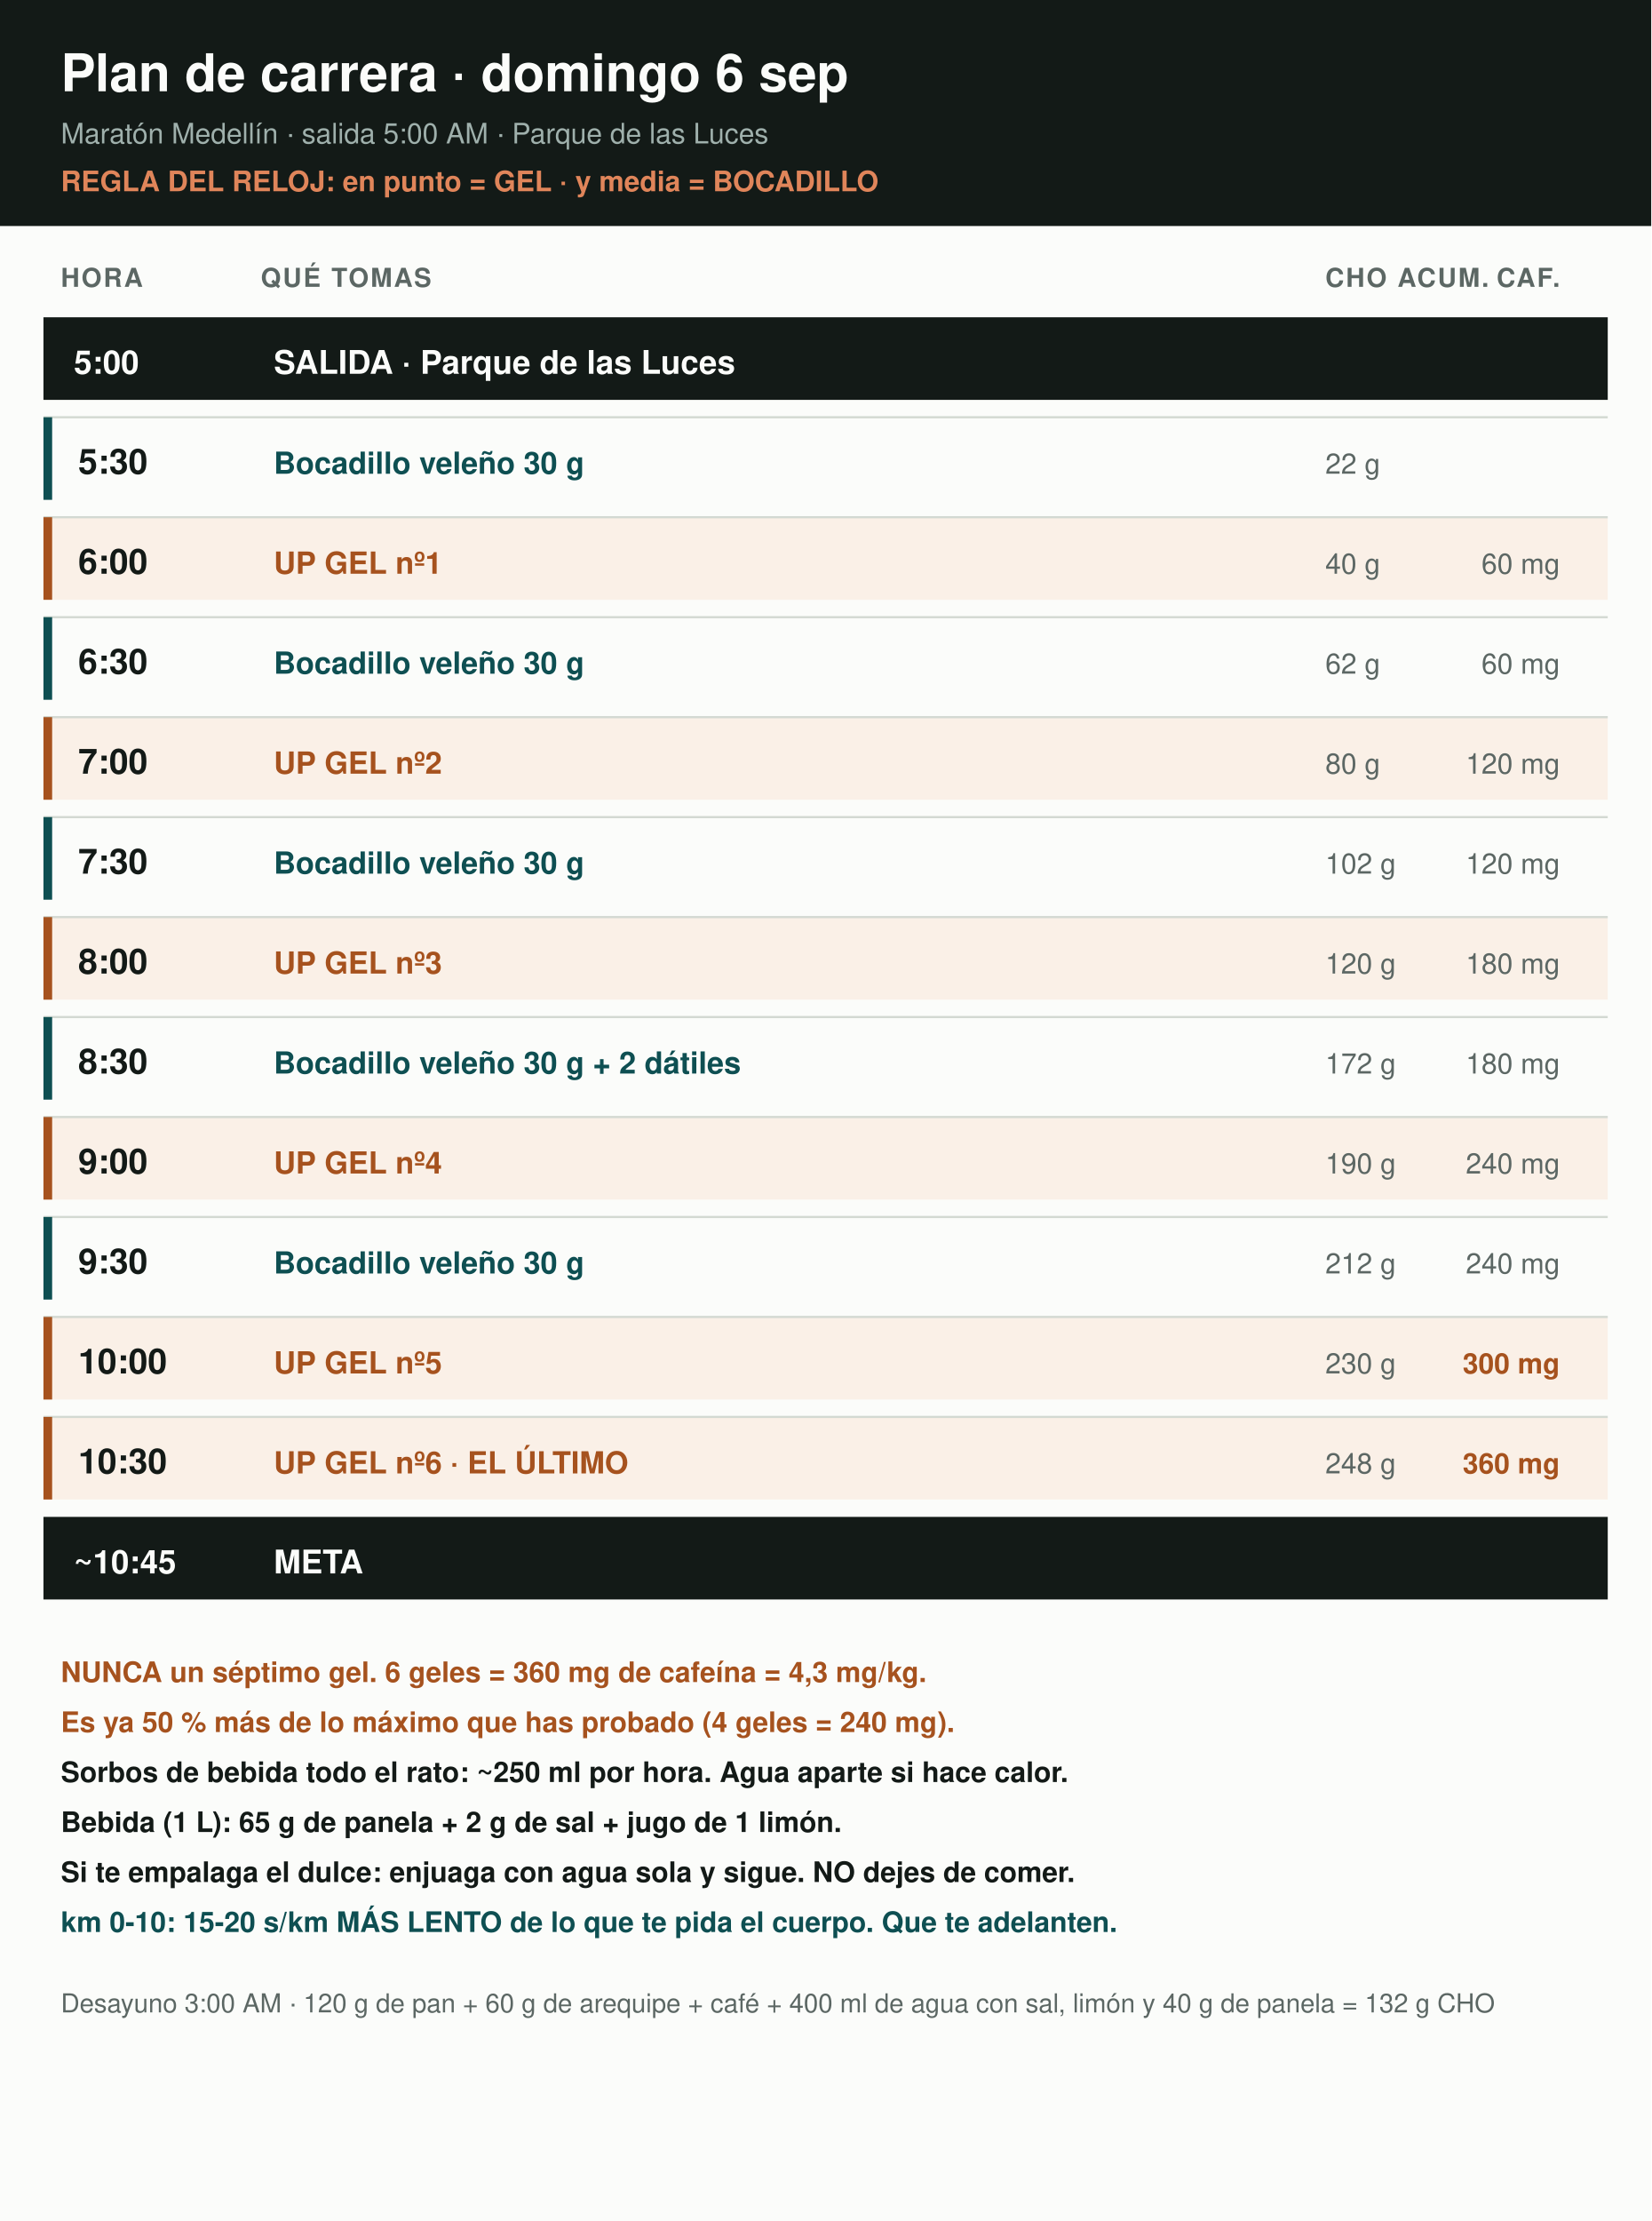
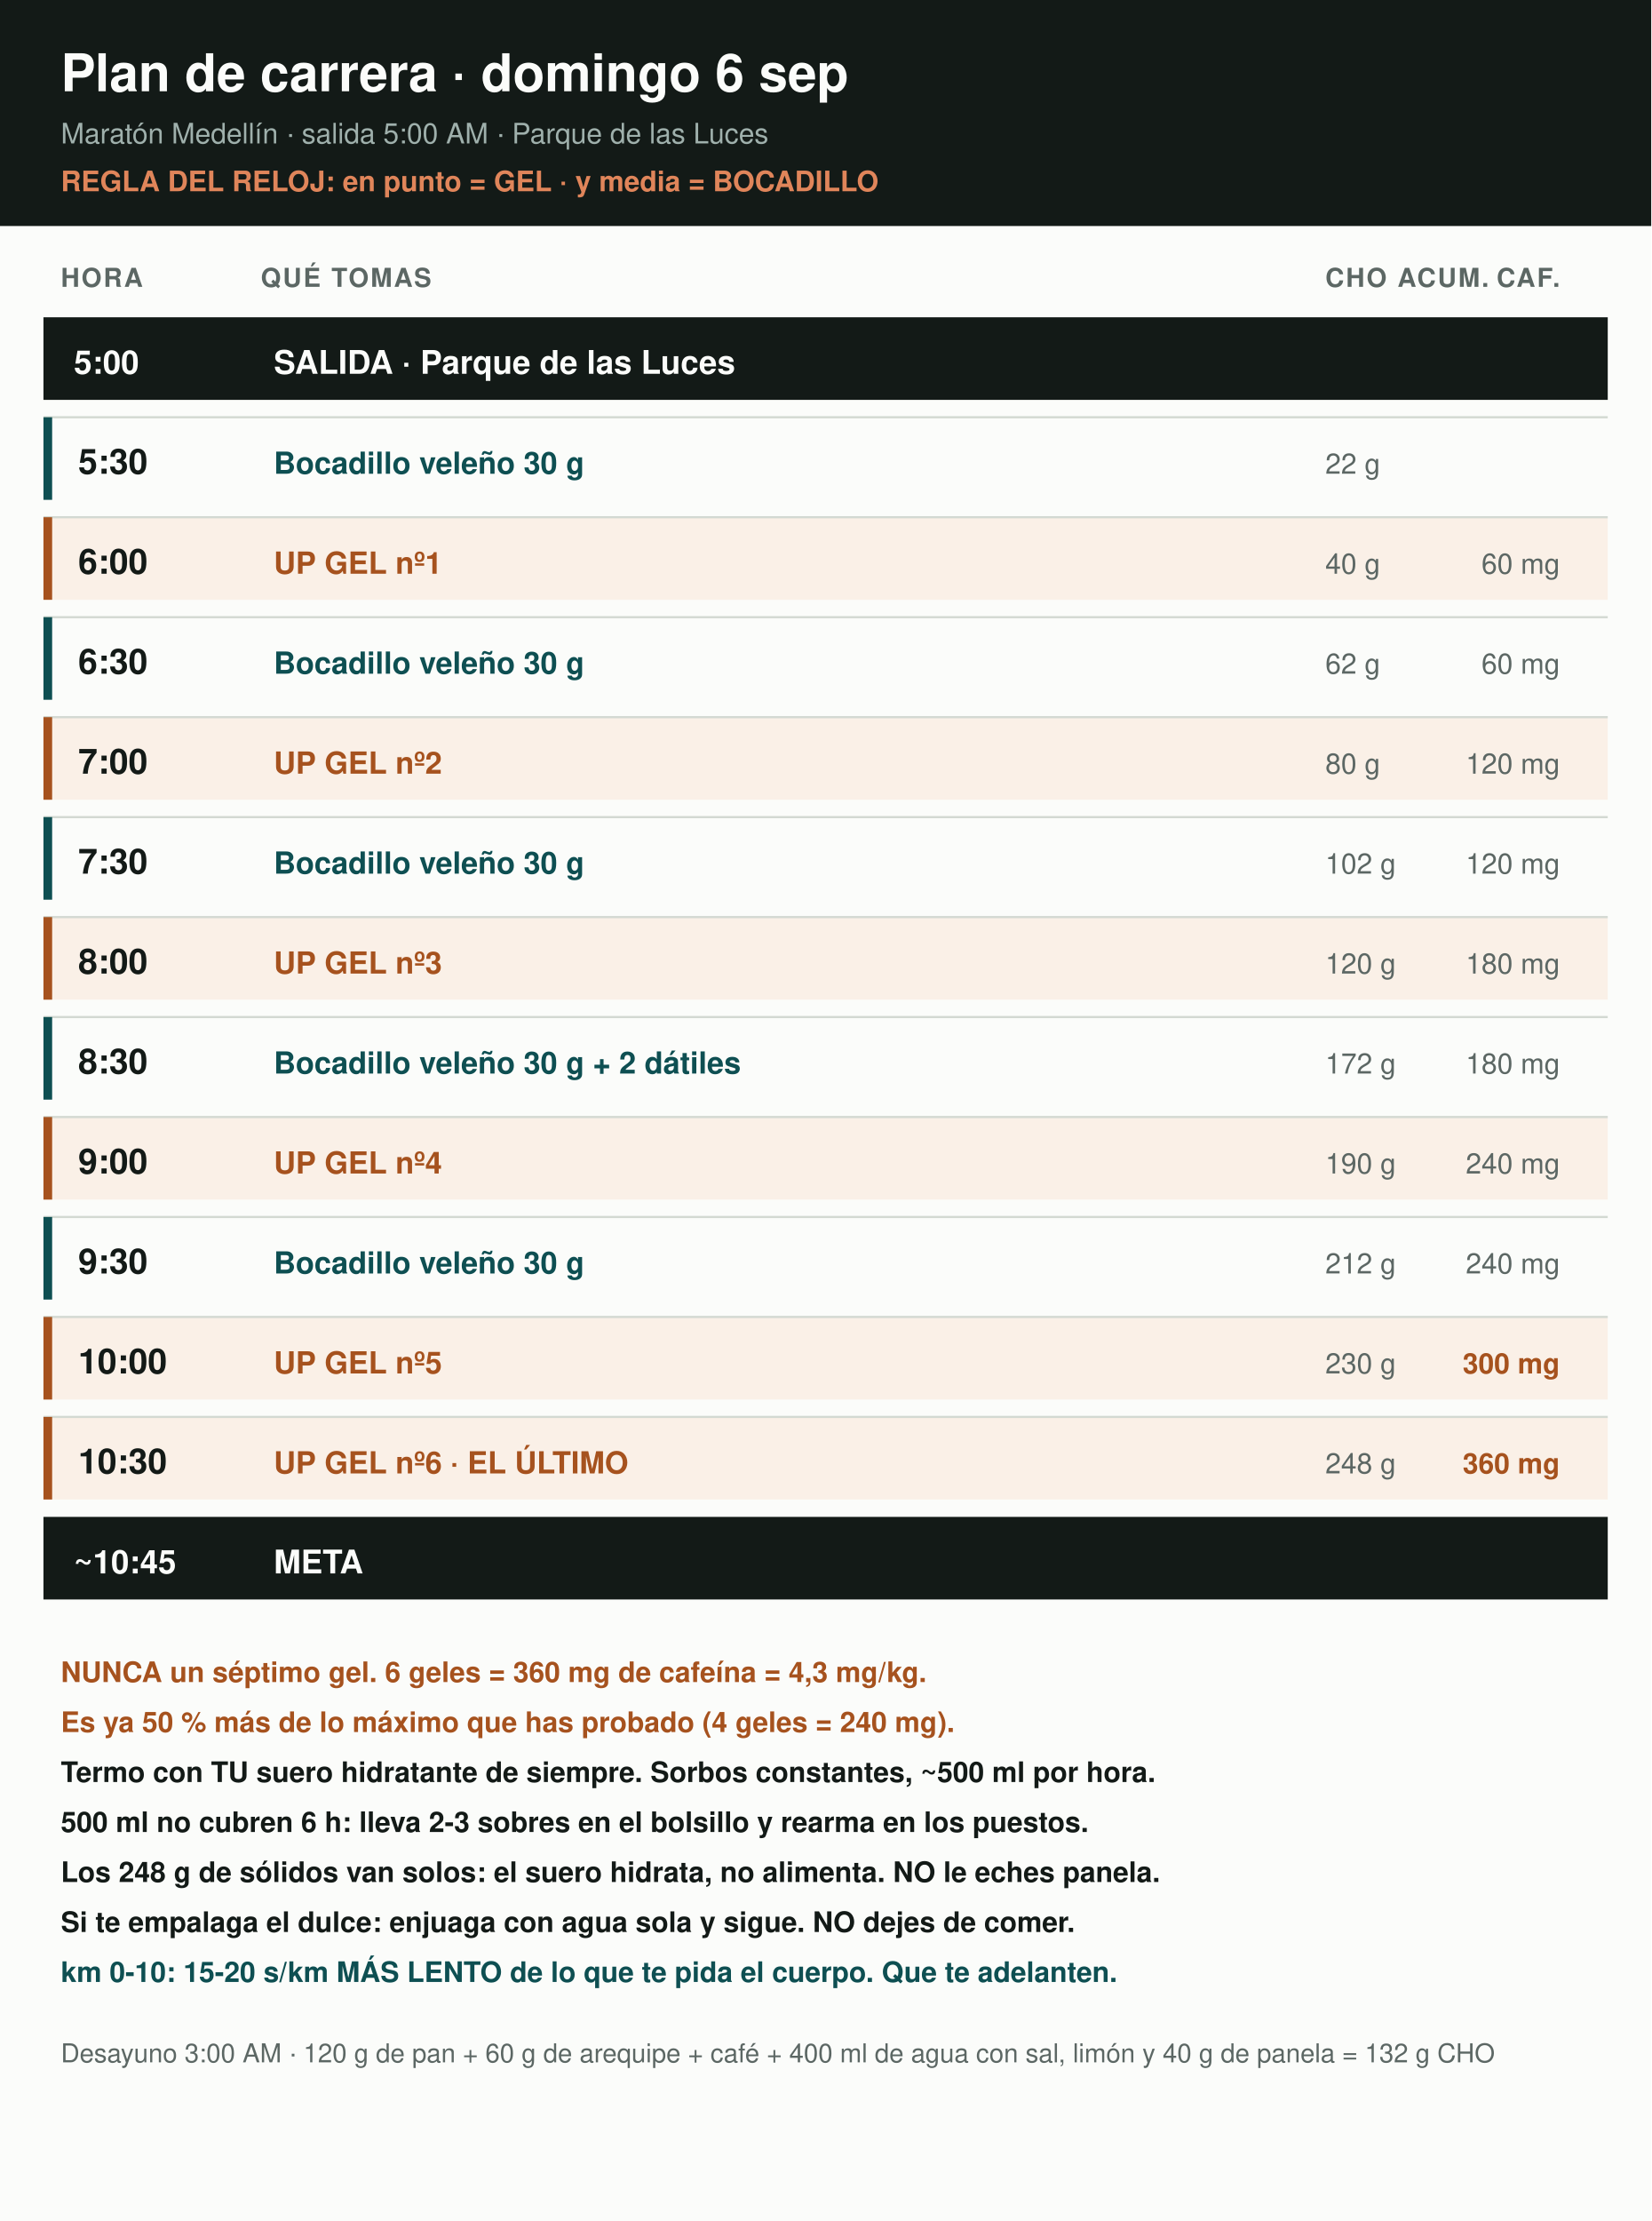
<svg xmlns="http://www.w3.org/2000/svg" viewBox="0 0 760 1022" width="760" height="1022" font-family="Helvetica Neue, Helvetica, Arial, sans-serif">
  <rect width="760" height="1022" fill="#FBFCFA" />
  <rect x="0" y="0" width="760" height="104" fill="#131A17" />
  <text x="28" y="42" font-size="24" font-weight="700" fill="#FBFCFA">Plan de carrera · domingo 6 sep</text>
  <text x="28" y="66" font-size="13" fill="#9FB0AC">Maratón Medellín · salida 5:00 AM · Parque de las Luces</text>
  <text x="28" y="88" font-size="13" font-weight="700" fill="#E0855A">REGLA DEL RELOJ: en punto = GEL · y media = BOCADILLO</text>
  <text x="28" y="132" font-size="12" font-weight="700" fill="#5C6764" letter-spacing="0.8">HORA</text>
  <text x="120" y="132" font-size="12" font-weight="700" fill="#5C6764" letter-spacing="0.8">QUÉ TOMAS</text>
  <text x="610" y="132" font-size="12" font-weight="700" fill="#5C6764" letter-spacing="0.8">CHO ACUM.</text>
  <text x="718" y="132" font-size="12" font-weight="700" fill="#5C6764" letter-spacing="0.8" text-anchor="end">CAF.</text>
  <rect x="20" y="146" width="720" height="38" fill="#131A17" />
  <text x="34" y="172" font-size="15" font-weight="700" fill="#FBFCFA">5:00</text>
  <text x="126" y="172" font-size="15" font-weight="700" fill="#FBFCFA">SALIDA · Parque de las Luces</text>
  <line x1="20" y1="192" x2="740" y2="192" stroke="#D3D9D2" />
  <rect x="20" y="192" width="4" height="38" fill="#0E4F52" />
  <text x="36" y="218" font-size="16" font-weight="700" fill="#131A17">5:30</text>
  <text x="126" y="218" font-size="14" font-weight="600" fill="#0E4F52">Bocadillo veleño 30 g</text>
  <text x="610" y="218" font-size="13" fill="#5C6764">22 g</text>
  <rect x="20" y="238" width="720" height="38" fill="#FAF0E7" />
  <line x1="20" y1="238" x2="740" y2="238" stroke="#D3D9D2" />
  <rect x="20" y="238" width="4" height="38" fill="#A6521E" />
  <text x="36" y="264" font-size="16" font-weight="700" fill="#131A17">6:00</text>
  <text x="126" y="264" font-size="14" font-weight="600" fill="#A6521E">UP GEL nº1</text>
  <text x="610" y="264" font-size="13" fill="#5C6764">40 g</text>
  <text x="718" y="264" font-size="13" font-weight="400" fill="#5C6764" text-anchor="end">60 mg</text>
  <line x1="20" y1="284" x2="740" y2="284" stroke="#D3D9D2" />
  <rect x="20" y="284" width="4" height="38" fill="#0E4F52" />
  <text x="36" y="310" font-size="16" font-weight="700" fill="#131A17">6:30</text>
  <text x="126" y="310" font-size="14" font-weight="600" fill="#0E4F52">Bocadillo veleño 30 g</text>
  <text x="610" y="310" font-size="13" fill="#5C6764">62 g</text>
  <text x="718" y="310" font-size="13" font-weight="400" fill="#5C6764" text-anchor="end">60 mg</text>
  <rect x="20" y="330" width="720" height="38" fill="#FAF0E7" />
  <line x1="20" y1="330" x2="740" y2="330" stroke="#D3D9D2" />
  <rect x="20" y="330" width="4" height="38" fill="#A6521E" />
  <text x="36" y="356" font-size="16" font-weight="700" fill="#131A17">7:00</text>
  <text x="126" y="356" font-size="14" font-weight="600" fill="#A6521E">UP GEL nº2</text>
  <text x="610" y="356" font-size="13" fill="#5C6764">80 g</text>
  <text x="718" y="356" font-size="13" font-weight="400" fill="#5C6764" text-anchor="end">120 mg</text>
  <line x1="20" y1="376" x2="740" y2="376" stroke="#D3D9D2" />
  <rect x="20" y="376" width="4" height="38" fill="#0E4F52" />
  <text x="36" y="402" font-size="16" font-weight="700" fill="#131A17">7:30</text>
  <text x="126" y="402" font-size="14" font-weight="600" fill="#0E4F52">Bocadillo veleño 30 g</text>
  <text x="610" y="402" font-size="13" fill="#5C6764">102 g</text>
  <text x="718" y="402" font-size="13" font-weight="400" fill="#5C6764" text-anchor="end">120 mg</text>
  <rect x="20" y="422" width="720" height="38" fill="#FAF0E7" />
  <line x1="20" y1="422" x2="740" y2="422" stroke="#D3D9D2" />
  <rect x="20" y="422" width="4" height="38" fill="#A6521E" />
  <text x="36" y="448" font-size="16" font-weight="700" fill="#131A17">8:00</text>
  <text x="126" y="448" font-size="14" font-weight="600" fill="#A6521E">UP GEL nº3</text>
  <text x="610" y="448" font-size="13" fill="#5C6764">120 g</text>
  <text x="718" y="448" font-size="13" font-weight="400" fill="#5C6764" text-anchor="end">180 mg</text>
  <line x1="20" y1="468" x2="740" y2="468" stroke="#D3D9D2" />
  <rect x="20" y="468" width="4" height="38" fill="#0E4F52" />
  <text x="36" y="494" font-size="16" font-weight="700" fill="#131A17">8:30</text>
  <text x="126" y="494" font-size="14" font-weight="600" fill="#0E4F52">Bocadillo veleño 30 g + 2 dátiles</text>
  <text x="610" y="494" font-size="13" fill="#5C6764">172 g</text>
  <text x="718" y="494" font-size="13" font-weight="400" fill="#5C6764" text-anchor="end">180 mg</text>
  <rect x="20" y="514" width="720" height="38" fill="#FAF0E7" />
  <line x1="20" y1="514" x2="740" y2="514" stroke="#D3D9D2" />
  <rect x="20" y="514" width="4" height="38" fill="#A6521E" />
  <text x="36" y="540" font-size="16" font-weight="700" fill="#131A17">9:00</text>
  <text x="126" y="540" font-size="14" font-weight="600" fill="#A6521E">UP GEL nº4</text>
  <text x="610" y="540" font-size="13" fill="#5C6764">190 g</text>
  <text x="718" y="540" font-size="13" font-weight="400" fill="#5C6764" text-anchor="end">240 mg</text>
  <line x1="20" y1="560" x2="740" y2="560" stroke="#D3D9D2" />
  <rect x="20" y="560" width="4" height="38" fill="#0E4F52" />
  <text x="36" y="586" font-size="16" font-weight="700" fill="#131A17">9:30</text>
  <text x="126" y="586" font-size="14" font-weight="600" fill="#0E4F52">Bocadillo veleño 30 g</text>
  <text x="610" y="586" font-size="13" fill="#5C6764">212 g</text>
  <text x="718" y="586" font-size="13" font-weight="400" fill="#5C6764" text-anchor="end">240 mg</text>
  <rect x="20" y="606" width="720" height="38" fill="#FAF0E7" />
  <line x1="20" y1="606" x2="740" y2="606" stroke="#D3D9D2" />
  <rect x="20" y="606" width="4" height="38" fill="#A6521E" />
  <text x="36" y="632" font-size="16" font-weight="700" fill="#131A17">10:00</text>
  <text x="126" y="632" font-size="14" font-weight="600" fill="#A6521E">UP GEL nº5</text>
  <text x="610" y="632" font-size="13" fill="#5C6764">230 g</text>
  <text x="718" y="632" font-size="13" font-weight="700" fill="#A6521E" text-anchor="end">300 mg</text>
  <rect x="20" y="652" width="720" height="38" fill="#FAF0E7" />
  <line x1="20" y1="652" x2="740" y2="652" stroke="#D3D9D2" />
  <rect x="20" y="652" width="4" height="38" fill="#A6521E" />
  <text x="36" y="678" font-size="16" font-weight="700" fill="#131A17">10:30</text>
  <text x="126" y="678" font-size="14" font-weight="600" fill="#A6521E">UP GEL nº6 · EL ÚLTIMO</text>
  <text x="610" y="678" font-size="13" fill="#5C6764">248 g</text>
  <text x="718" y="678" font-size="13" font-weight="700" fill="#A6521E" text-anchor="end">360 mg</text>
  <rect x="20" y="698" width="720" height="38" fill="#131A17" />
  <text x="34" y="724" font-size="15" font-weight="700" fill="#FBFCFA">~10:45</text>
  <text x="126" y="724" font-size="15" font-weight="700" fill="#FBFCFA">META</text>
  <text x="28" y="774" font-size="13" font-weight="600" fill="#A6521E">NUNCA un séptimo gel. 6 geles = 360 mg de cafeína = 4,3 mg/kg.</text>
  <text x="28" y="797" font-size="13" font-weight="600" fill="#A6521E">Es ya 50 % más de lo máximo que has probado (4 geles = 240 mg).</text>
-   <text x="28" y="820" font-size="13" font-weight="600" fill="#131A17">Sorbos de bebida todo el rato: ~250 ml por hora. Agua aparte si hace calor.</text>
-   <text x="28" y="843" font-size="13" font-weight="600" fill="#131A17">Bebida (1 L): 65 g de panela + 2 g de sal + jugo de 1 limón.</text>
-   <text x="28" y="866" font-size="13" font-weight="600" fill="#131A17">Si te empalaga el dulce: enjuaga con agua sola y sigue. NO dejes de comer.</text>
-   <text x="28" y="889" font-size="13" font-weight="600" fill="#0E4F52">km 0-10: 15-20 s/km MÁS LENTO de lo que te pida el cuerpo. Que te adelanten.</text>
-   <text x="28" y="926" font-size="12" fill="#5C6764">Desayuno 3:00 AM · 120 g de pan + 60 g de arequipe + café + 400 ml de agua con sal, limón y 40 g de panela = 132 g CHO</text>
+   <text x="28" y="820" font-size="13" font-weight="600" fill="#131A17">Termo con TU suero hidratante de siempre. Sorbos constantes, ~500 ml por hora.</text>
+   <text x="28" y="843" font-size="13" font-weight="600" fill="#131A17">500 ml no cubren 6 h: lleva 2-3 sobres en el bolsillo y rearma en los puestos.</text>
+   <text x="28" y="866" font-size="13" font-weight="600" fill="#131A17">Los 248 g de sólidos van solos: el suero hidrata, no alimenta. NO le eches panela.</text>
+   <text x="28" y="889" font-size="13" font-weight="600" fill="#131A17">Si te empalaga el dulce: enjuaga con agua sola y sigue. NO dejes de comer.</text>
+   <text x="28" y="912" font-size="13" font-weight="600" fill="#0E4F52">km 0-10: 15-20 s/km MÁS LENTO de lo que te pida el cuerpo. Que te adelanten.</text>
+   <text x="28" y="949" font-size="12" fill="#5C6764">Desayuno 3:00 AM · 120 g de pan + 60 g de arequipe + café + 400 ml de agua con sal, limón y 40 g de panela = 132 g CHO</text>
</svg>
